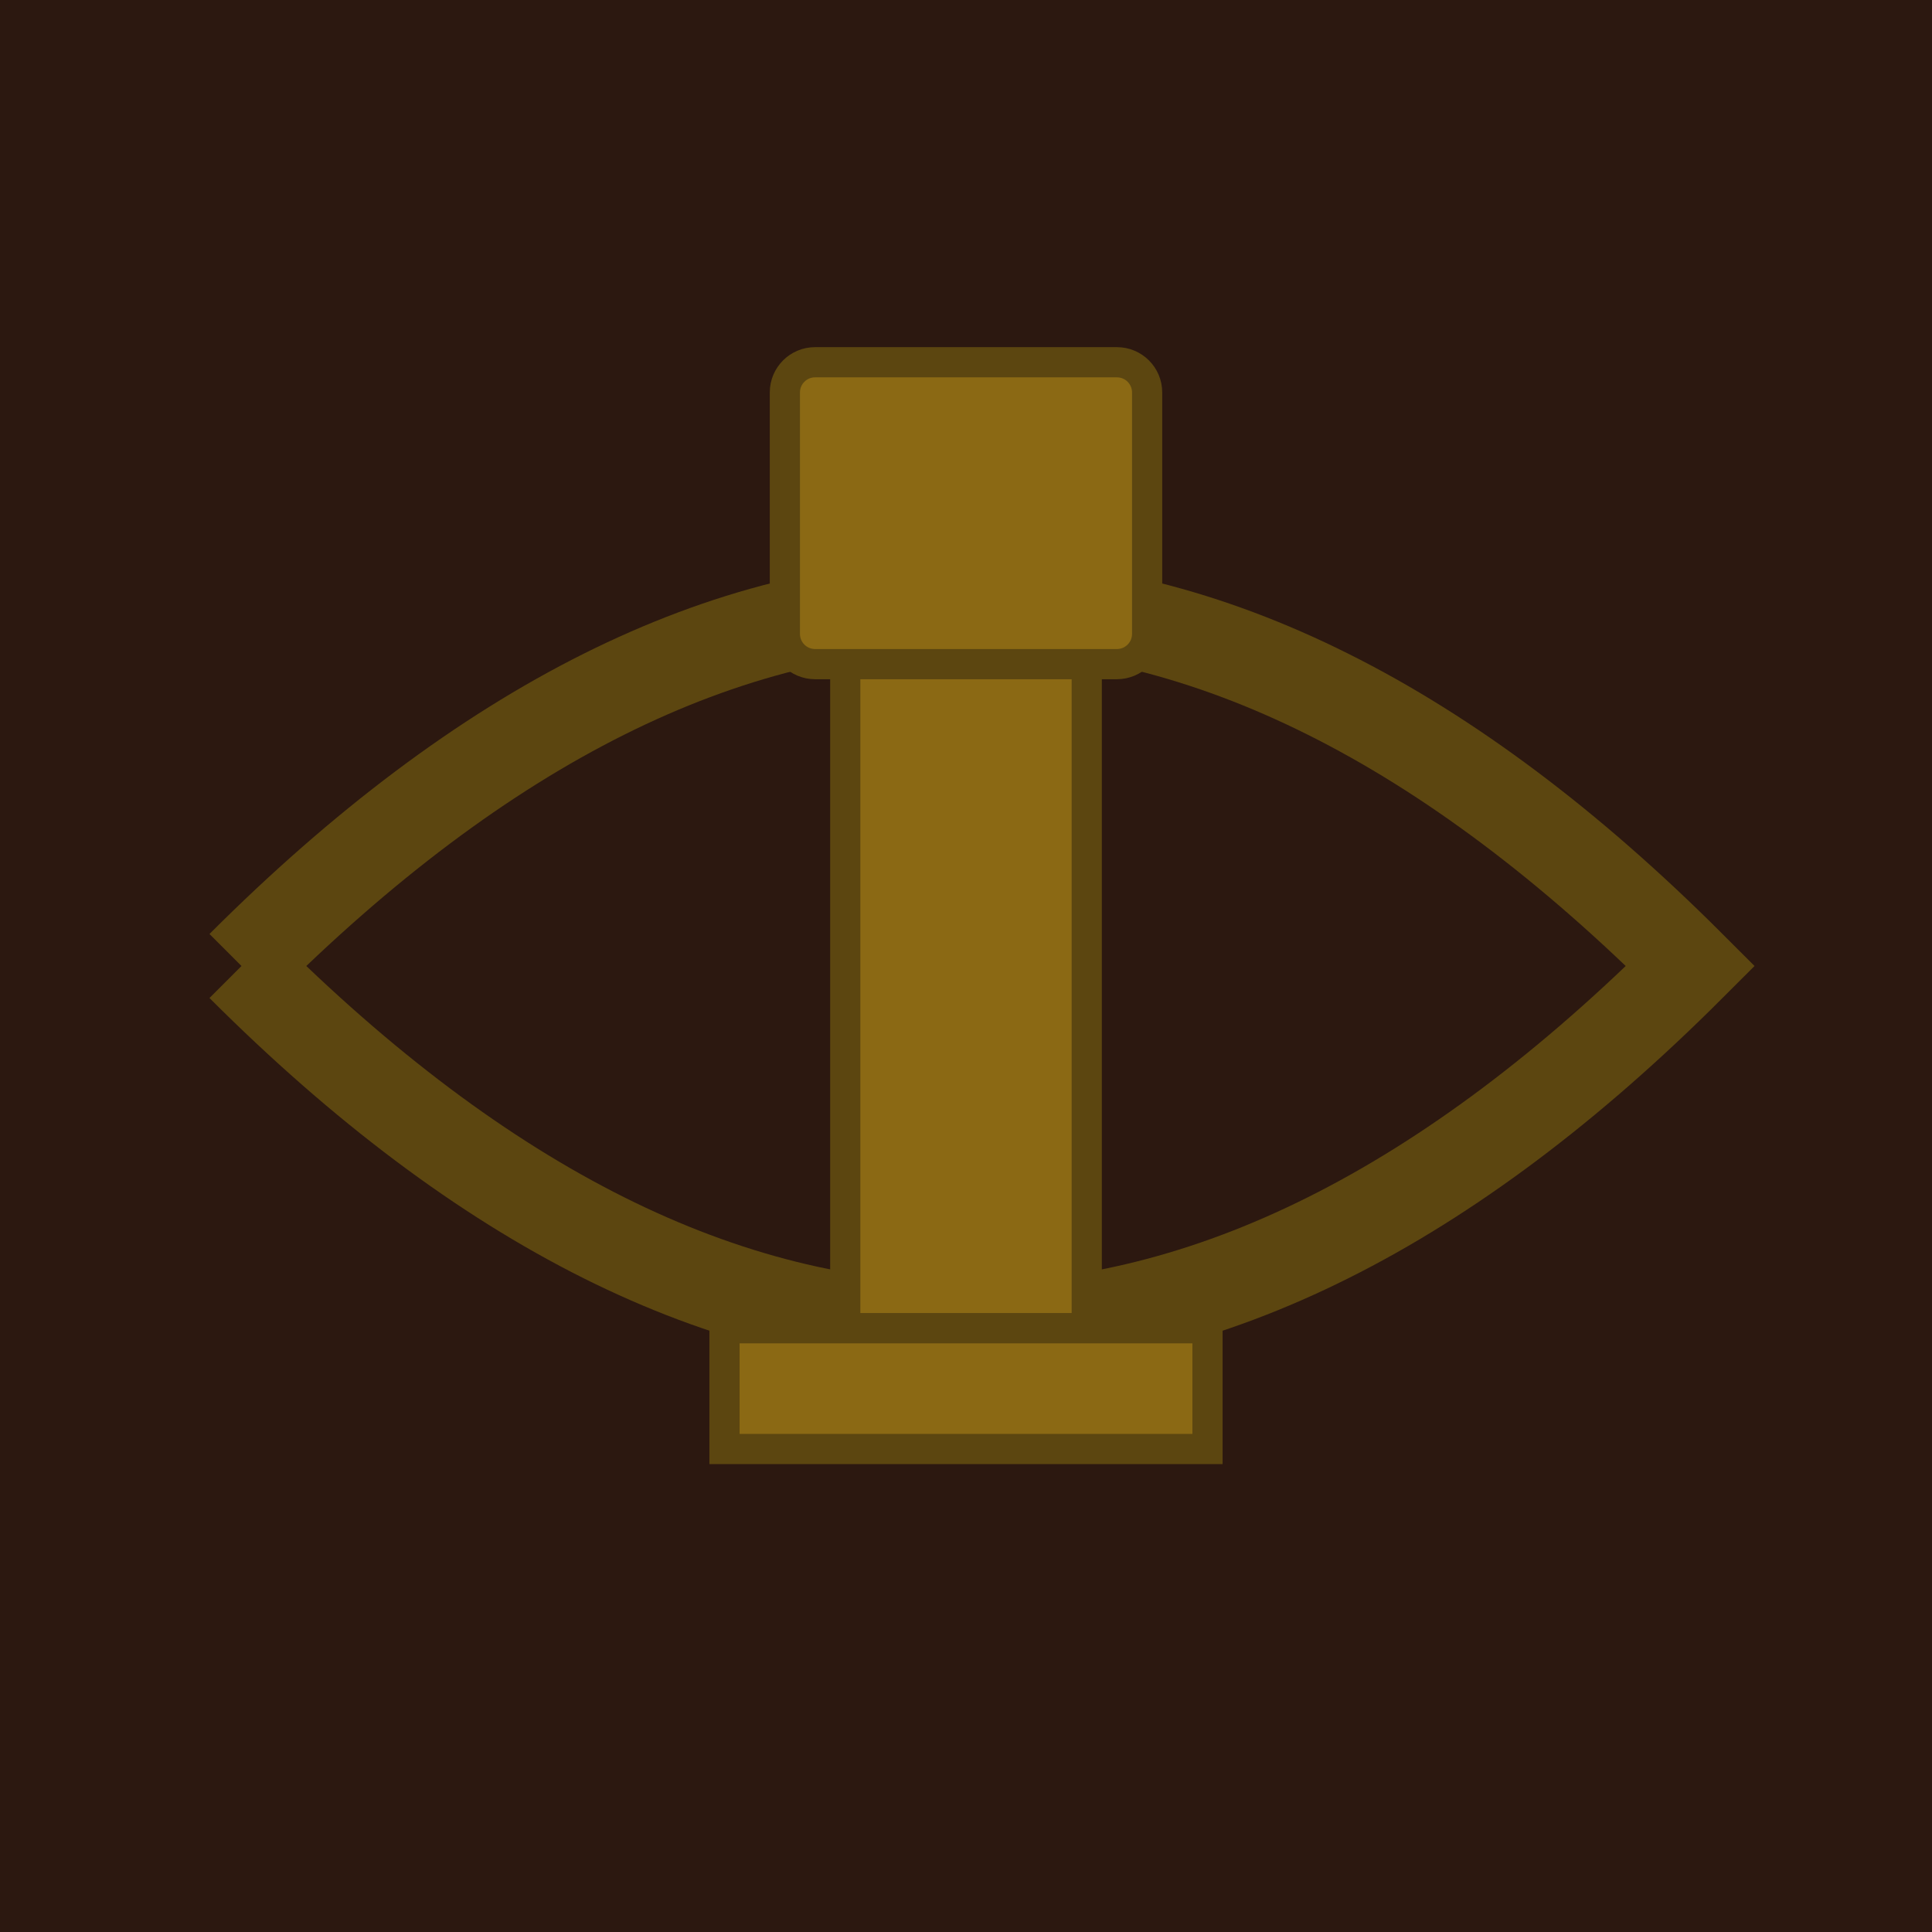
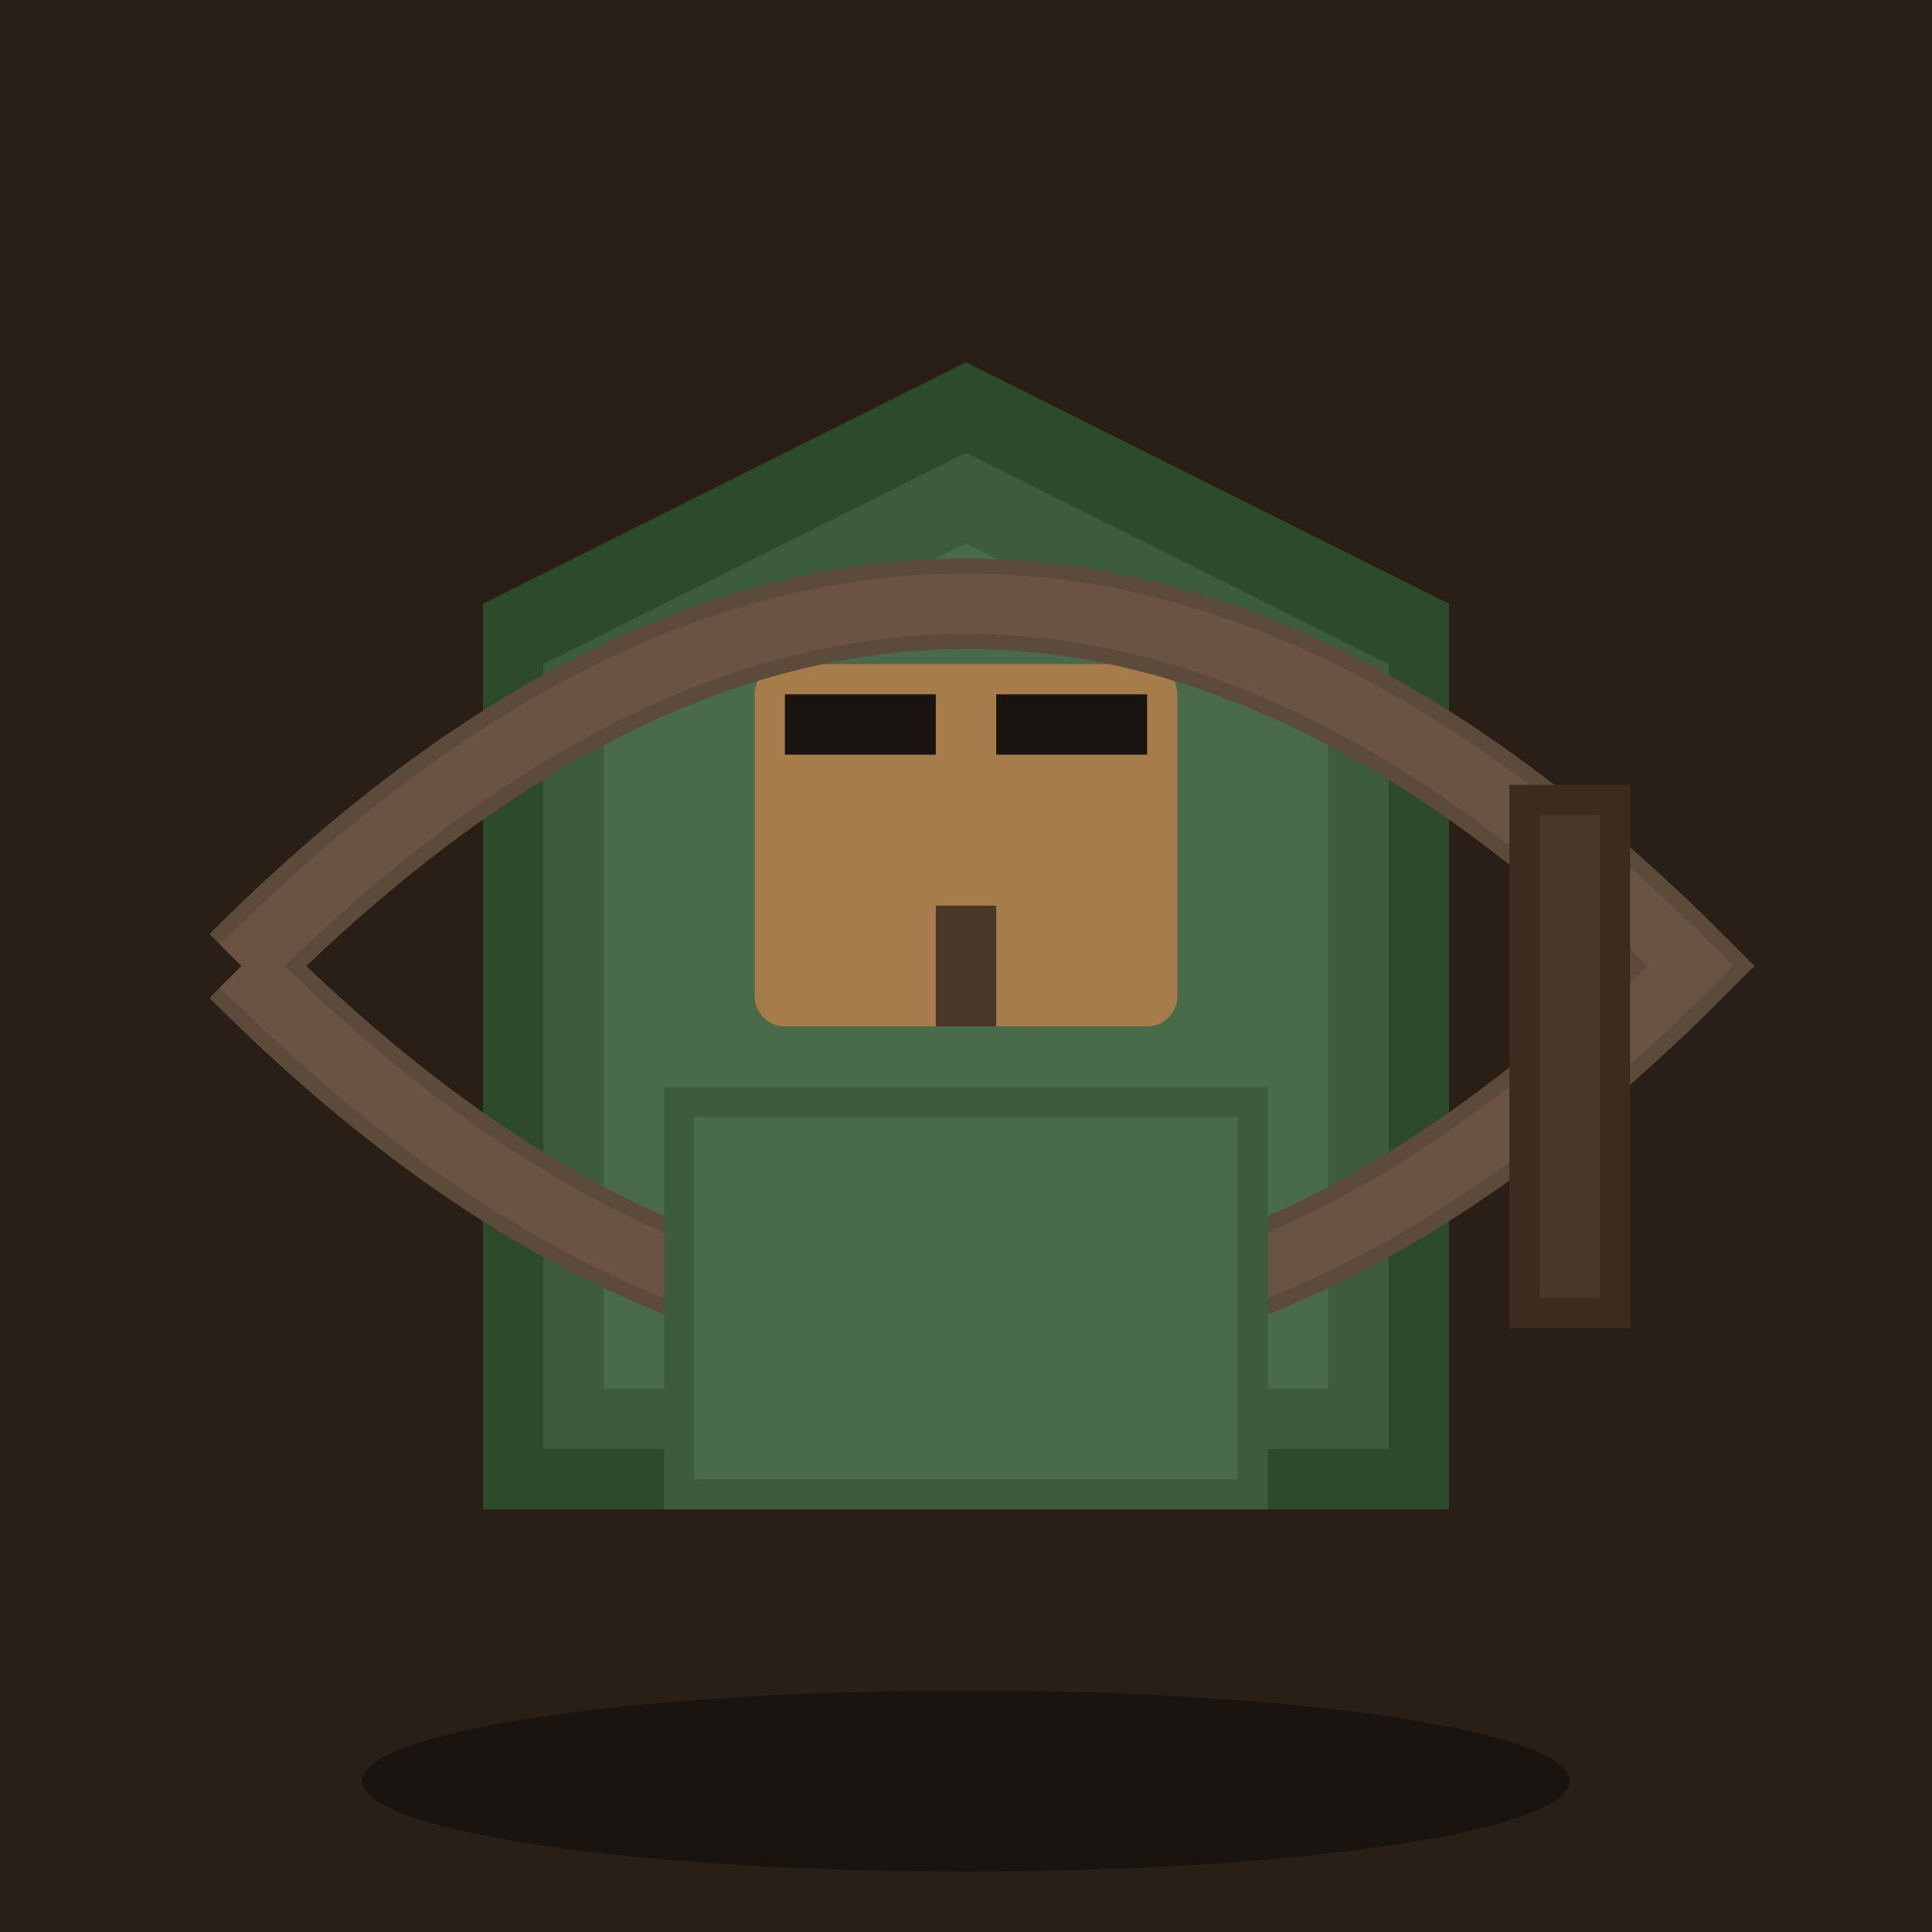
- <svg xmlns="http://www.w3.org/2000/svg" viewBox="0 0 64 64" width="64" height="64">
-   <rect width="64" height="64" fill="#2c1810" />
-   <g fill="#8b6914" stroke="#5c4610" stroke-width="1">
-     <path d="M8 32 Q32 8 56 32 Q32 56 8 32" fill="none" stroke-width="3" />
-     <rect x="28" y="20" width="8" height="24" />
-     <rect x="24" y="44" width="16" height="4" />
-     <rect x="26" y="12" width="12" height="10" rx="1" />
-   </g>
+ <svg xmlns="http://www.w3.org/2000/svg" viewBox="0 0 128 128" width="128" height="128">
+   <rect width="128" height="128" fill="#2a1f16" />
+   <ellipse cx="64" cy="118" rx="40" ry="6" fill="#1a1410" />
+   <path d="M32 40 L64 24 L96 40 L96 100 L32 100 Z" fill="#2d4a2d" />
+   <path d="M36 44 L64 30 L92 44 L92 96 L36 96 Z" fill="#3d5c3d" />
+   <path d="M40 48 L64 36 L88 48 L88 92 L40 92 Z" fill="#4a6b4a" />
+   <rect x="50" y="44" width="28" height="24" rx="2" fill="#a67c4a" />
+   <rect x="52" y="46" width="10" height="4" fill="#1a1410" />
+   <rect x="66" y="46" width="10" height="4" fill="#1a1410" />
+   <path d="M16 64 Q64 16 112 64 Q64 112 16 64" fill="none" stroke="#5c4a3a" stroke-width="6" />
+   <path d="M16 64 Q64 16 112 64 Q64 112 16 64" fill="none" stroke="#6b5344" stroke-width="4" />
+   <rect x="62" y="60" width="4" height="8" fill="#4a3728" />
+   <rect x="100" y="52" width="8" height="36" fill="#3d2c1e" />
+   <rect x="102" y="54" width="4" height="32" fill="#4a3728" />
+   <rect x="44" y="72" width="40" height="28" fill="#3d5c3d" />
+   <rect x="46" y="74" width="36" height="24" fill="#4a6b4a" />
</svg>
